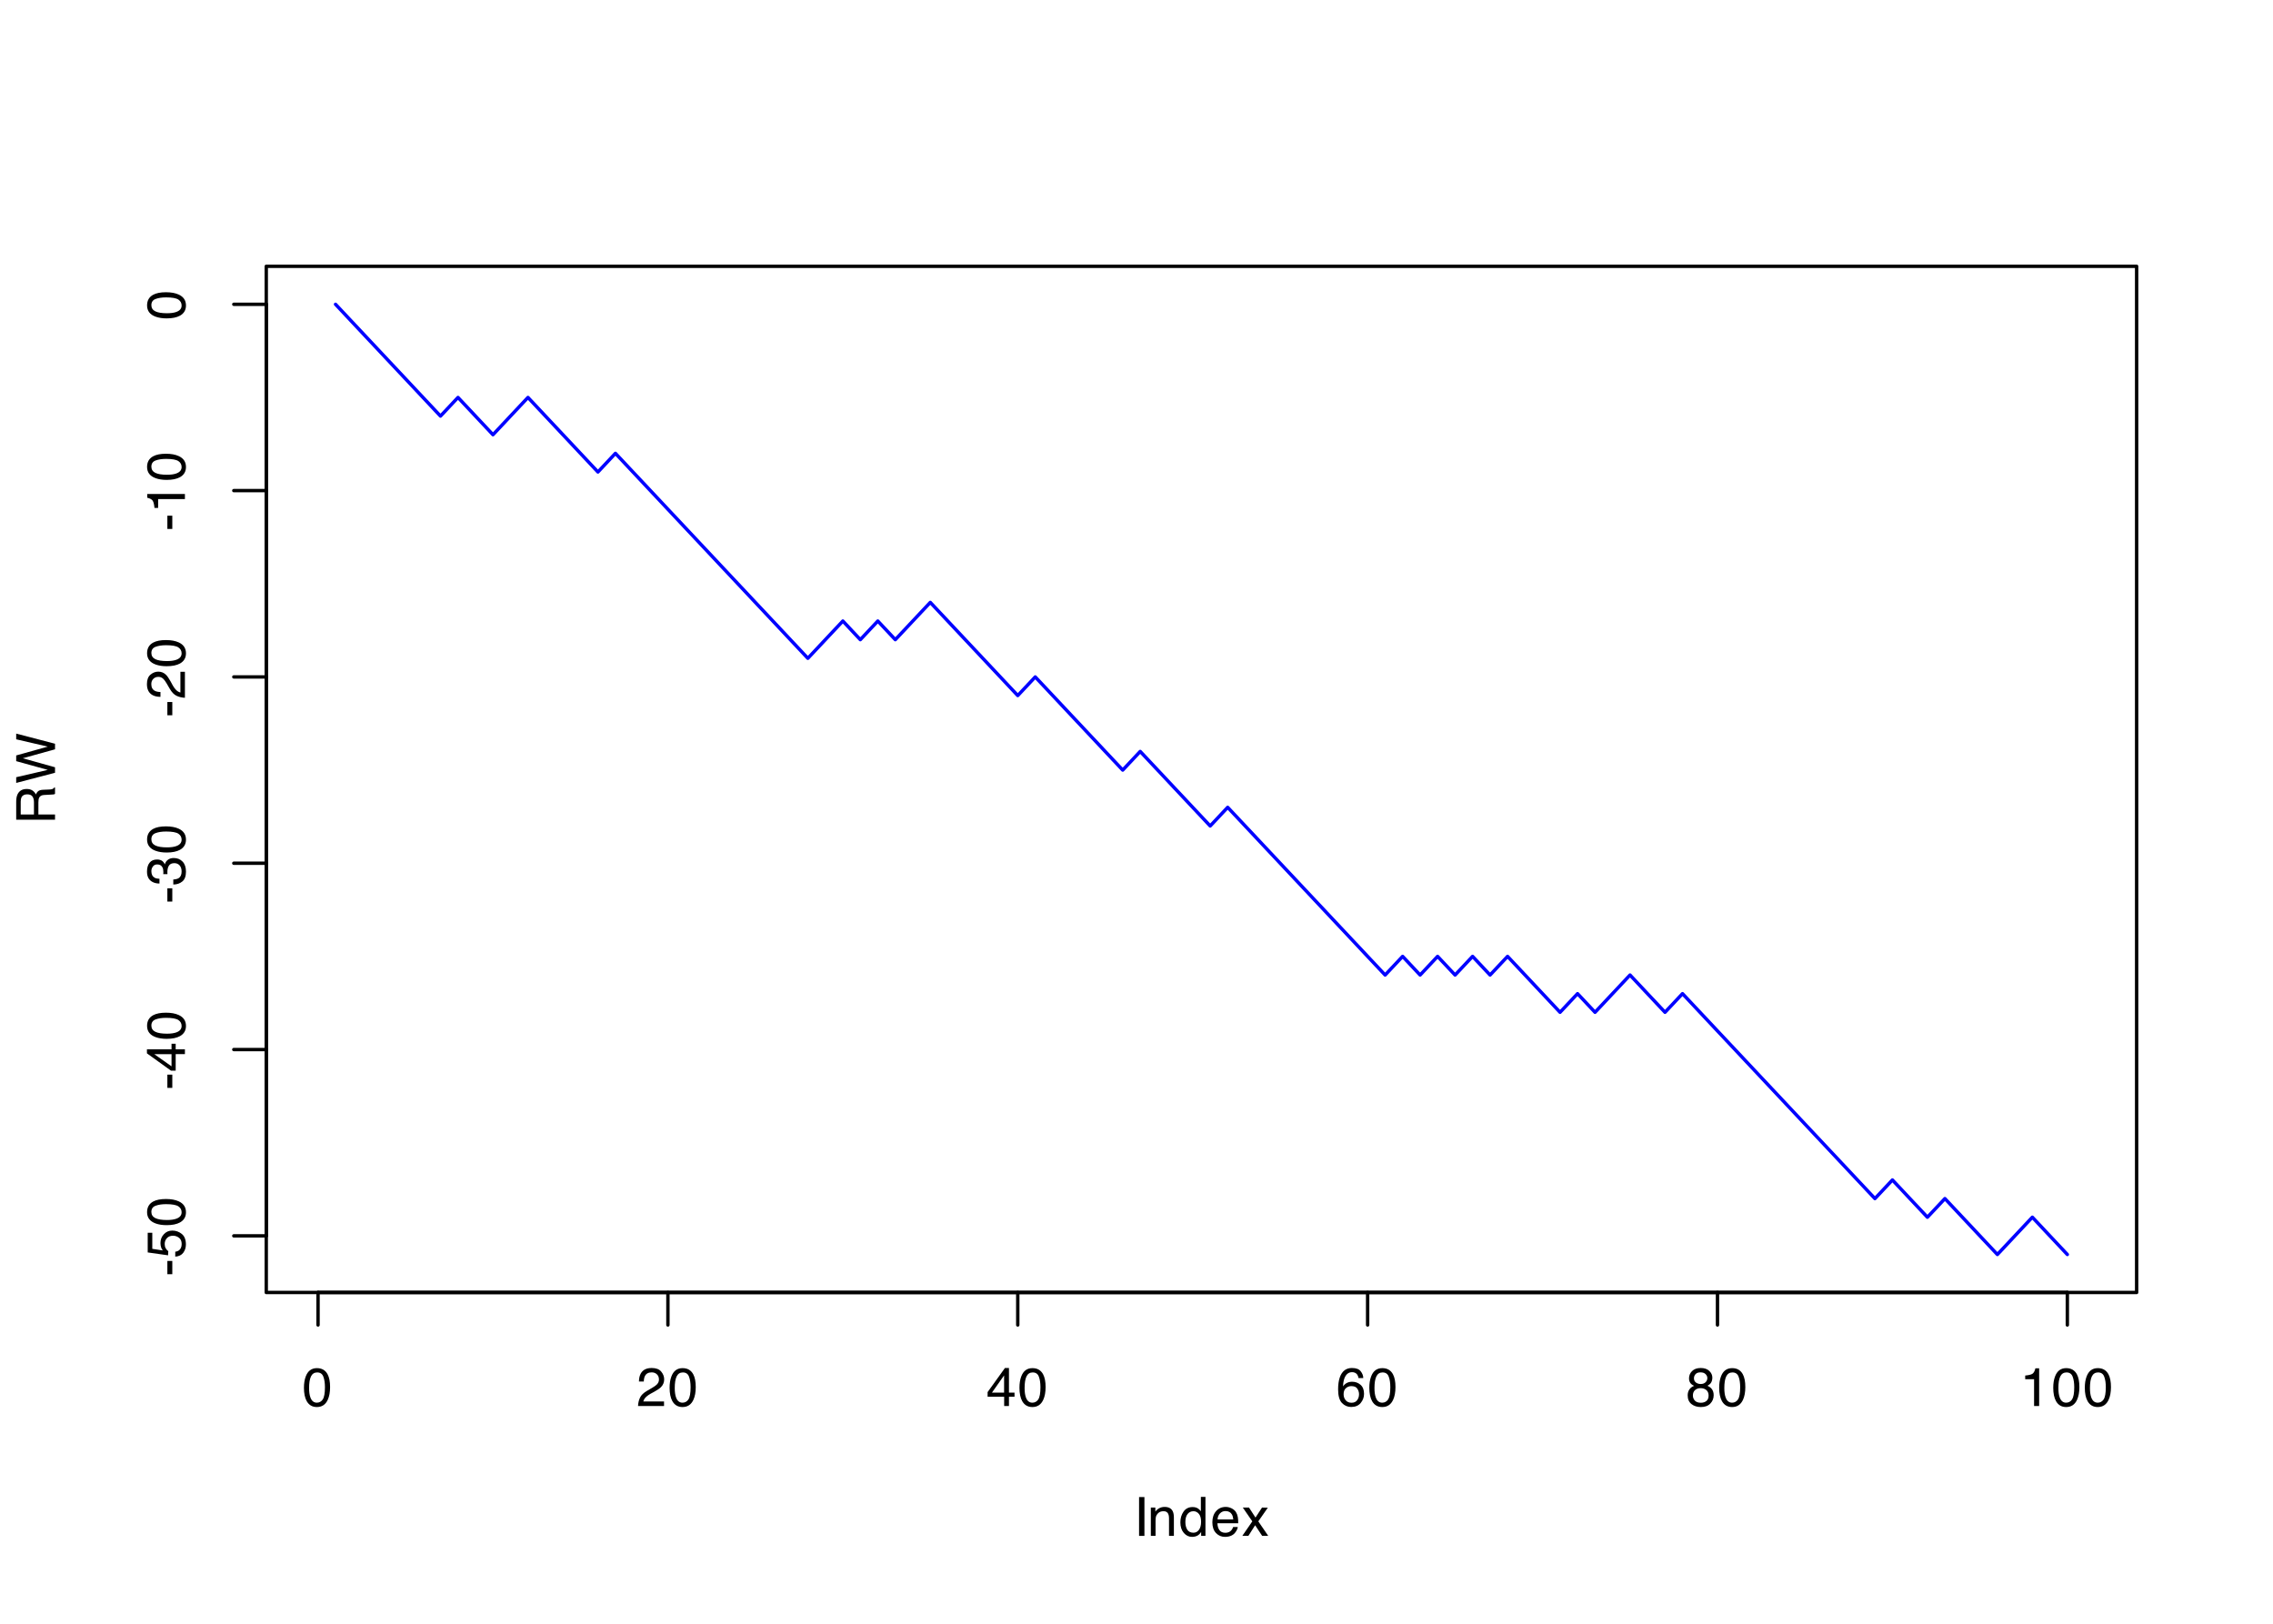
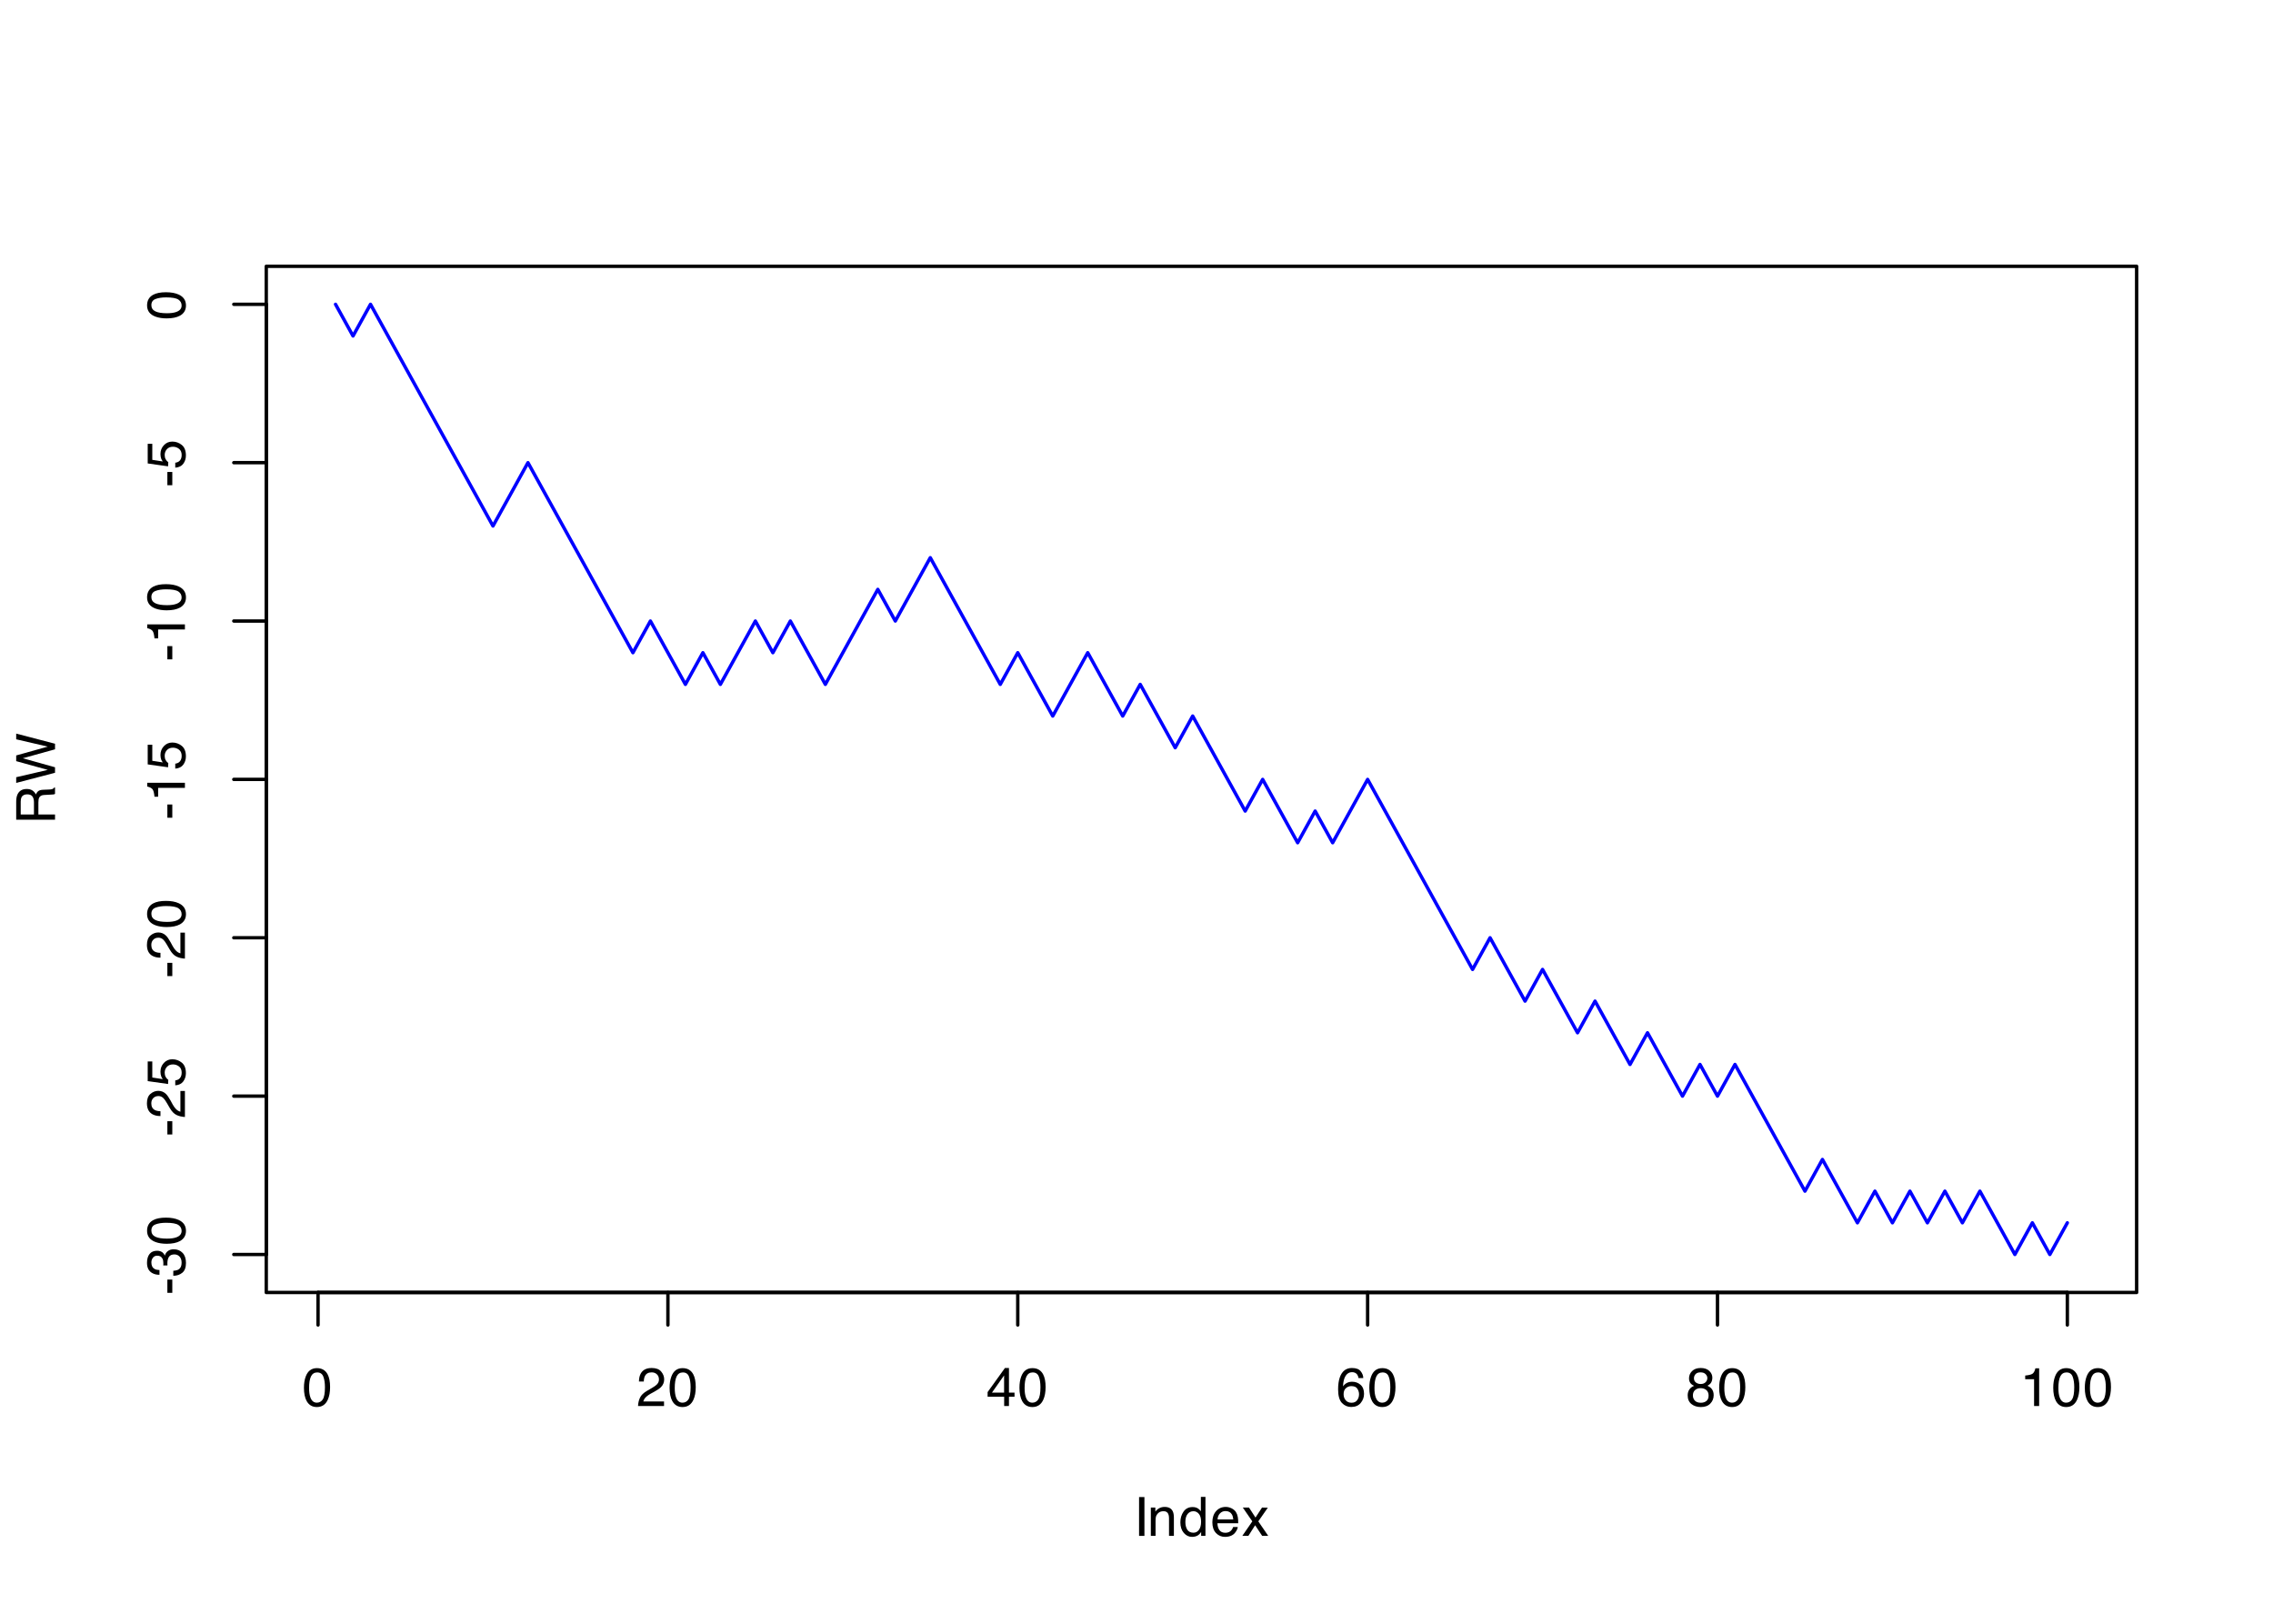
<svg xmlns="http://www.w3.org/2000/svg" xmlns:xlink="http://www.w3.org/1999/xlink" width="504" height="360" viewBox="0 0 504 360">
  <defs>
    <g>
      <g id="glyph-0-0">
        <path d="M 0.391 0 L 0.391 -8.609 L 7.219 -8.609 L 7.219 0 Z M 6.141 -1.078 L 6.141 -7.531 L 1.469 -7.531 L 1.469 -1.078 Z M 6.141 -1.078 " />
      </g>
      <g id="glyph-0-1">
        <path d="M 3.25 -8.391 C 4.332 -8.391 5.117 -7.941 5.609 -7.047 C 5.984 -6.359 6.172 -5.41 6.172 -4.203 C 6.172 -3.066 6 -2.125 5.656 -1.375 C 5.164 -0.301 4.359 0.234 3.234 0.234 C 2.234 0.234 1.484 -0.203 0.984 -1.078 C 0.578 -1.816 0.375 -2.801 0.375 -4.031 C 0.375 -4.977 0.5 -5.797 0.75 -6.484 C 1.207 -7.754 2.039 -8.391 3.25 -8.391 Z M 3.234 -0.734 C 3.785 -0.734 4.223 -0.973 4.547 -1.453 C 4.867 -1.941 5.031 -2.848 5.031 -4.172 C 5.031 -5.117 4.91 -5.898 4.672 -6.516 C 4.441 -7.129 3.988 -7.438 3.312 -7.438 C 2.688 -7.438 2.227 -7.145 1.938 -6.562 C 1.656 -5.977 1.516 -5.117 1.516 -3.984 C 1.516 -3.129 1.609 -2.441 1.797 -1.922 C 2.078 -1.129 2.555 -0.734 3.234 -0.734 Z M 3.234 -0.734 " />
      </g>
      <g id="glyph-0-2">
        <path d="M 0.375 0 C 0.414 -0.719 0.566 -1.344 0.828 -1.875 C 1.086 -2.414 1.594 -2.906 2.344 -3.344 L 3.469 -4 C 3.969 -4.289 4.32 -4.539 4.531 -4.75 C 4.852 -5.07 5.016 -5.441 5.016 -5.859 C 5.016 -6.348 4.863 -6.734 4.562 -7.016 C 4.27 -7.305 3.883 -7.453 3.406 -7.453 C 2.676 -7.453 2.176 -7.18 1.906 -6.641 C 1.75 -6.336 1.664 -5.93 1.656 -5.422 L 0.578 -5.422 C 0.586 -6.148 0.723 -6.742 0.984 -7.203 C 1.441 -8.016 2.25 -8.422 3.406 -8.422 C 4.363 -8.422 5.062 -8.16 5.5 -7.641 C 5.945 -7.117 6.172 -6.539 6.172 -5.906 C 6.172 -5.238 5.938 -4.664 5.469 -4.188 C 5.195 -3.906 4.707 -3.566 4 -3.172 L 3.188 -2.734 C 2.812 -2.523 2.516 -2.32 2.297 -2.125 C 1.898 -1.789 1.648 -1.414 1.547 -1 L 6.141 -1 L 6.141 0 Z M 0.375 0 " />
      </g>
      <g id="glyph-0-3">
        <path d="M 3.969 -2.969 L 3.969 -6.781 L 1.281 -2.969 Z M 3.984 0 L 3.984 -2.047 L 0.312 -2.047 L 0.312 -3.078 L 4.156 -8.422 L 5.047 -8.422 L 5.047 -2.969 L 6.281 -2.969 L 6.281 -2.047 L 5.047 -2.047 L 5.047 0 Z M 3.984 0 " />
      </g>
      <g id="glyph-0-4">
        <path d="M 3.516 -8.422 C 4.453 -8.422 5.102 -8.176 5.469 -7.688 C 5.844 -7.207 6.031 -6.707 6.031 -6.188 L 4.984 -6.188 C 4.922 -6.52 4.82 -6.781 4.688 -6.969 C 4.426 -7.32 4.039 -7.5 3.531 -7.5 C 2.938 -7.5 2.461 -7.223 2.109 -6.672 C 1.766 -6.129 1.578 -5.352 1.547 -4.344 C 1.785 -4.695 2.086 -4.961 2.453 -5.141 C 2.785 -5.297 3.16 -5.375 3.578 -5.375 C 4.285 -5.375 4.898 -5.148 5.422 -4.703 C 5.941 -4.254 6.203 -3.582 6.203 -2.688 C 6.203 -1.926 5.953 -1.25 5.453 -0.656 C 4.961 -0.07 4.258 0.219 3.344 0.219 C 2.551 0.219 1.867 -0.078 1.297 -0.672 C 0.734 -1.273 0.453 -2.281 0.453 -3.688 C 0.453 -4.727 0.578 -5.613 0.828 -6.344 C 1.316 -7.727 2.211 -8.422 3.516 -8.422 Z M 3.438 -0.719 C 3.988 -0.719 4.398 -0.906 4.672 -1.281 C 4.953 -1.656 5.094 -2.098 5.094 -2.609 C 5.094 -3.035 4.969 -3.441 4.719 -3.828 C 4.477 -4.211 4.031 -4.406 3.375 -4.406 C 2.926 -4.406 2.531 -4.254 2.188 -3.953 C 1.844 -3.66 1.672 -3.211 1.672 -2.609 C 1.672 -2.078 1.828 -1.629 2.141 -1.266 C 2.453 -0.898 2.883 -0.719 3.438 -0.719 Z M 3.438 -0.719 " />
      </g>
      <g id="glyph-0-5">
        <path d="M 3.266 -4.875 C 3.734 -4.875 4.098 -5.004 4.359 -5.266 C 4.617 -5.523 4.75 -5.832 4.75 -6.188 C 4.75 -6.5 4.625 -6.785 4.375 -7.047 C 4.125 -7.316 3.742 -7.453 3.234 -7.453 C 2.723 -7.453 2.352 -7.316 2.125 -7.047 C 1.895 -6.785 1.781 -6.484 1.781 -6.141 C 1.781 -5.742 1.926 -5.43 2.219 -5.203 C 2.52 -4.984 2.867 -4.875 3.266 -4.875 Z M 3.328 -0.719 C 3.816 -0.719 4.223 -0.848 4.547 -1.109 C 4.867 -1.379 5.031 -1.773 5.031 -2.297 C 5.031 -2.836 4.863 -3.25 4.531 -3.531 C 4.195 -3.812 3.77 -3.953 3.25 -3.953 C 2.75 -3.953 2.336 -3.805 2.016 -3.516 C 1.703 -3.234 1.547 -2.836 1.547 -2.328 C 1.547 -1.891 1.691 -1.508 1.984 -1.188 C 2.273 -0.875 2.723 -0.719 3.328 -0.719 Z M 1.828 -4.469 C 1.535 -4.594 1.305 -4.738 1.141 -4.906 C 0.836 -5.219 0.688 -5.625 0.688 -6.125 C 0.688 -6.75 0.91 -7.285 1.359 -7.734 C 1.816 -8.191 2.457 -8.422 3.281 -8.422 C 4.094 -8.422 4.723 -8.207 5.172 -7.781 C 5.629 -7.352 5.859 -6.859 5.859 -6.297 C 5.859 -5.773 5.727 -5.348 5.469 -5.016 C 5.32 -4.836 5.094 -4.66 4.781 -4.484 C 5.125 -4.328 5.395 -4.145 5.594 -3.938 C 5.969 -3.539 6.156 -3.031 6.156 -2.406 C 6.156 -1.664 5.906 -1.039 5.406 -0.531 C 4.914 -0.02 4.219 0.234 3.312 0.234 C 2.488 0.234 1.797 0.016 1.234 -0.422 C 0.672 -0.867 0.391 -1.516 0.391 -2.359 C 0.391 -2.848 0.508 -3.273 0.75 -3.641 C 0.988 -4.004 1.348 -4.281 1.828 -4.469 Z M 1.828 -4.469 " />
      </g>
      <g id="glyph-0-6">
        <path d="M 1.156 -5.938 L 1.156 -6.75 C 1.914 -6.82 2.441 -6.945 2.734 -7.125 C 3.035 -7.301 3.266 -7.711 3.422 -8.359 L 4.25 -8.359 L 4.25 0 L 3.125 0 L 3.125 -5.938 Z M 1.156 -5.938 " />
      </g>
      <g id="glyph-0-7">
        <path d="M 1.172 -8.609 L 2.359 -8.609 L 2.359 0 L 1.172 0 Z M 1.172 -8.609 " />
      </g>
      <g id="glyph-0-8">
        <path d="M 0.781 -6.281 L 1.781 -6.281 L 1.781 -5.391 C 2.07 -5.754 2.383 -6.016 2.719 -6.172 C 3.051 -6.336 3.422 -6.422 3.828 -6.422 C 4.711 -6.422 5.312 -6.109 5.625 -5.484 C 5.801 -5.141 5.891 -4.656 5.891 -4.031 L 5.891 0 L 4.812 0 L 4.812 -3.953 C 4.812 -4.336 4.754 -4.645 4.641 -4.875 C 4.453 -5.27 4.113 -5.469 3.625 -5.469 C 3.375 -5.469 3.172 -5.441 3.016 -5.391 C 2.723 -5.305 2.469 -5.133 2.25 -4.875 C 2.07 -4.664 1.957 -4.453 1.906 -4.234 C 1.852 -4.016 1.828 -3.695 1.828 -3.281 L 1.828 0 L 0.781 0 Z M 3.25 -6.422 Z M 3.25 -6.422 " />
      </g>
      <g id="glyph-0-9">
        <path d="M 1.438 -3.062 C 1.438 -2.395 1.578 -1.832 1.859 -1.375 C 2.148 -0.926 2.609 -0.703 3.234 -0.703 C 3.723 -0.703 4.125 -0.91 4.438 -1.328 C 4.758 -1.742 4.922 -2.348 4.922 -3.141 C 4.922 -3.93 4.754 -4.516 4.422 -4.891 C 4.098 -5.273 3.703 -5.469 3.234 -5.469 C 2.703 -5.469 2.27 -5.266 1.938 -4.859 C 1.602 -4.453 1.438 -3.852 1.438 -3.062 Z M 3.031 -6.391 C 3.508 -6.391 3.91 -6.285 4.234 -6.078 C 4.422 -5.961 4.633 -5.758 4.875 -5.469 L 4.875 -8.641 L 5.891 -8.641 L 5.891 0 L 4.938 0 L 4.938 -0.875 C 4.695 -0.488 4.406 -0.207 4.062 -0.031 C 3.727 0.133 3.344 0.219 2.906 0.219 C 2.207 0.219 1.602 -0.07 1.094 -0.656 C 0.582 -1.25 0.328 -2.031 0.328 -3 C 0.328 -3.914 0.562 -4.707 1.031 -5.375 C 1.5 -6.051 2.164 -6.391 3.031 -6.391 Z M 3.031 -6.391 " />
      </g>
      <g id="glyph-0-10">
        <path d="M 3.391 -6.422 C 3.836 -6.422 4.27 -6.316 4.688 -6.109 C 5.102 -5.898 5.422 -5.629 5.641 -5.297 C 5.848 -4.973 5.988 -4.602 6.062 -4.188 C 6.125 -3.895 6.156 -3.43 6.156 -2.797 L 1.547 -2.797 C 1.566 -2.16 1.719 -1.648 2 -1.266 C 2.281 -0.879 2.719 -0.688 3.312 -0.688 C 3.863 -0.688 4.301 -0.867 4.625 -1.234 C 4.812 -1.441 4.945 -1.688 5.031 -1.969 L 6.062 -1.969 C 6.039 -1.738 5.953 -1.484 5.797 -1.203 C 5.641 -0.922 5.469 -0.688 5.281 -0.5 C 4.957 -0.188 4.555 0.02 4.078 0.125 C 3.828 0.188 3.539 0.219 3.219 0.219 C 2.438 0.219 1.773 -0.062 1.234 -0.625 C 0.691 -1.195 0.422 -1.992 0.422 -3.016 C 0.422 -4.023 0.691 -4.844 1.234 -5.469 C 1.785 -6.102 2.504 -6.422 3.391 -6.422 Z M 5.062 -3.641 C 5.02 -4.098 4.922 -4.461 4.766 -4.734 C 4.484 -5.242 4.004 -5.5 3.328 -5.5 C 2.836 -5.5 2.426 -5.32 2.094 -4.969 C 1.77 -4.625 1.598 -4.18 1.578 -3.641 Z M 3.281 -6.422 Z M 3.281 -6.422 " />
      </g>
      <g id="glyph-0-11">
        <path d="M 0.172 -6.281 L 1.547 -6.281 L 2.984 -4.062 L 4.438 -6.281 L 5.719 -6.25 L 3.609 -3.219 L 5.812 0 L 4.469 0 L 2.906 -2.359 L 1.406 0 L 0.062 0 L 2.281 -3.219 Z M 0.172 -6.281 " />
      </g>
      <g id="glyph-1-0">
        <path d="M 0 -0.391 L -8.609 -0.391 L -8.609 -7.219 L 0 -7.219 Z M -1.078 -6.141 L -7.531 -6.141 L -7.531 -1.469 L -1.078 -1.469 Z M -1.078 -6.141 " />
      </g>
      <g id="glyph-1-1">
        <path d="M -3.891 -0.5 L -3.891 -3.438 L -2.797 -3.438 L -2.797 -0.5 Z M -3.891 -0.5 " />
      </g>
      <g id="glyph-1-2">
-         <path d="M -2.141 -1.484 C -1.535 -1.555 -1.117 -1.836 -0.891 -2.328 C -0.773 -2.578 -0.719 -2.863 -0.719 -3.188 C -0.719 -3.812 -0.914 -4.273 -1.312 -4.578 C -1.707 -4.879 -2.148 -5.031 -2.641 -5.031 C -3.223 -5.031 -3.676 -4.848 -4 -4.484 C -4.32 -4.129 -4.484 -3.703 -4.484 -3.203 C -4.484 -2.836 -4.41 -2.523 -4.266 -2.266 C -4.129 -2.004 -3.938 -1.785 -3.688 -1.609 L -3.734 -0.688 L -8.25 -1.328 L -8.25 -5.688 L -7.234 -5.688 L -7.234 -2.125 L -4.906 -1.766 C -5.051 -1.961 -5.16 -2.148 -5.234 -2.328 C -5.359 -2.641 -5.422 -3 -5.422 -3.406 C -5.422 -4.176 -5.172 -4.828 -4.672 -5.359 C -4.18 -5.898 -3.555 -6.172 -2.797 -6.172 C -2.004 -6.172 -1.301 -5.922 -0.688 -5.422 C -0.082 -4.93 0.219 -4.148 0.219 -3.078 C 0.219 -2.398 0.023 -1.797 -0.359 -1.266 C -0.742 -0.742 -1.336 -0.453 -2.141 -0.391 Z M -2.141 -1.484 " />
+         <path d="M 0.234 -3.125 C 0.234 -2.125 -0.035 -1.398 -0.578 -0.953 C -1.129 -0.504 -1.797 -0.281 -2.578 -0.281 L -2.578 -1.391 C -2.035 -1.43 -1.641 -1.531 -1.391 -1.688 C -0.953 -1.969 -0.734 -2.461 -0.734 -3.172 C -0.734 -3.734 -0.879 -4.18 -1.172 -4.516 C -1.473 -4.848 -1.859 -5.016 -2.328 -5.016 C -2.898 -5.016 -3.301 -4.836 -3.531 -4.484 C -3.77 -4.129 -3.891 -3.641 -3.891 -3.016 C -3.891 -2.941 -3.883 -2.867 -3.875 -2.797 C -3.875 -2.723 -3.875 -2.648 -3.875 -2.578 L -4.812 -2.578 C -4.789 -2.691 -4.781 -2.785 -4.781 -2.859 C -4.781 -2.93 -4.781 -3.008 -4.781 -3.094 C -4.781 -3.488 -4.844 -3.812 -4.969 -4.062 C -5.188 -4.508 -5.578 -4.734 -6.141 -4.734 C -6.555 -4.734 -6.875 -4.582 -7.094 -4.281 C -7.32 -3.988 -7.438 -3.645 -7.438 -3.25 C -7.438 -2.551 -7.203 -2.066 -6.734 -1.797 C -6.484 -1.648 -6.117 -1.566 -5.641 -1.547 L -5.641 -0.5 C -6.266 -0.5 -6.797 -0.625 -7.234 -0.875 C -8.016 -1.301 -8.406 -2.055 -8.406 -3.141 C -8.406 -3.992 -8.211 -4.656 -7.828 -5.125 C -7.453 -5.594 -6.898 -5.828 -6.172 -5.828 C -5.66 -5.828 -5.242 -5.691 -4.922 -5.422 C -4.723 -5.242 -4.566 -5.02 -4.453 -4.75 C -4.328 -5.188 -4.094 -5.531 -3.75 -5.781 C -3.406 -6.031 -2.984 -6.156 -2.484 -6.156 C -1.68 -6.156 -1.023 -5.891 -0.516 -5.359 C -0.016 -4.836 0.234 -4.094 0.234 -3.125 Z M 0.234 -3.125 " />
      </g>
      <g id="glyph-1-3">
        <path d="M -8.391 -3.25 C -8.391 -4.332 -7.941 -5.117 -7.047 -5.609 C -6.359 -5.984 -5.41 -6.172 -4.203 -6.172 C -3.066 -6.172 -2.125 -6 -1.375 -5.656 C -0.301 -5.164 0.234 -4.359 0.234 -3.234 C 0.234 -2.234 -0.203 -1.484 -1.078 -0.984 C -1.816 -0.578 -2.801 -0.375 -4.031 -0.375 C -4.977 -0.375 -5.797 -0.5 -6.484 -0.75 C -7.754 -1.207 -8.391 -2.039 -8.391 -3.25 Z M -0.734 -3.234 C -0.734 -3.785 -0.973 -4.223 -1.453 -4.547 C -1.941 -4.867 -2.848 -5.031 -4.172 -5.031 C -5.117 -5.031 -5.898 -4.91 -6.516 -4.672 C -7.129 -4.441 -7.438 -3.988 -7.438 -3.312 C -7.438 -2.688 -7.145 -2.227 -6.562 -1.938 C -5.977 -1.656 -5.117 -1.516 -3.984 -1.516 C -3.129 -1.516 -2.441 -1.609 -1.922 -1.797 C -1.129 -2.078 -0.734 -2.555 -0.734 -3.234 Z M -0.734 -3.234 " />
      </g>
      <g id="glyph-1-4">
-         <path d="M -2.969 -3.969 L -6.781 -3.969 L -2.969 -1.281 Z M 0 -3.984 L -2.047 -3.984 L -2.047 -0.312 L -3.078 -0.312 L -8.422 -4.156 L -8.422 -5.047 L -2.969 -5.047 L -2.969 -6.281 L -2.047 -6.281 L -2.047 -5.047 L 0 -5.047 Z M 0 -3.984 " />
+         <path d="M 0 -0.375 C -0.719 -0.414 -1.344 -0.566 -1.875 -0.828 C -2.414 -1.086 -2.906 -1.594 -3.344 -2.344 L -4 -3.469 C -4.289 -3.969 -4.539 -4.32 -4.75 -4.531 C -5.07 -4.852 -5.441 -5.016 -5.859 -5.016 C -6.348 -5.016 -6.734 -4.863 -7.016 -4.562 C -7.305 -4.27 -7.453 -3.883 -7.453 -3.406 C -7.453 -2.676 -7.18 -2.176 -6.641 -1.906 C -6.336 -1.75 -5.93 -1.664 -5.422 -1.656 L -5.422 -0.578 C -6.148 -0.586 -6.742 -0.723 -7.203 -0.984 C -8.016 -1.441 -8.422 -2.25 -8.422 -3.406 C -8.422 -4.363 -8.16 -5.062 -7.641 -5.5 C -7.117 -5.945 -6.539 -6.172 -5.906 -6.172 C -5.238 -6.172 -4.664 -5.938 -4.188 -5.469 C -3.906 -5.195 -3.566 -4.707 -3.172 -4 L -2.734 -3.188 C -2.523 -2.812 -2.32 -2.516 -2.125 -2.297 C -1.789 -1.898 -1.414 -1.648 -1 -1.547 L -1 -6.141 L 0 -6.141 Z M 0 -0.375 " />
      </g>
      <g id="glyph-1-5">
-         <path d="M 0.234 -3.125 C 0.234 -2.125 -0.035 -1.398 -0.578 -0.953 C -1.129 -0.504 -1.797 -0.281 -2.578 -0.281 L -2.578 -1.391 C -2.035 -1.43 -1.641 -1.531 -1.391 -1.688 C -0.953 -1.969 -0.734 -2.461 -0.734 -3.172 C -0.734 -3.734 -0.879 -4.18 -1.172 -4.516 C -1.473 -4.848 -1.859 -5.016 -2.328 -5.016 C -2.898 -5.016 -3.301 -4.836 -3.531 -4.484 C -3.77 -4.129 -3.891 -3.641 -3.891 -3.016 C -3.891 -2.941 -3.883 -2.867 -3.875 -2.797 C -3.875 -2.723 -3.875 -2.648 -3.875 -2.578 L -4.812 -2.578 C -4.789 -2.691 -4.781 -2.785 -4.781 -2.859 C -4.781 -2.93 -4.781 -3.008 -4.781 -3.094 C -4.781 -3.488 -4.844 -3.812 -4.969 -4.062 C -5.188 -4.508 -5.578 -4.734 -6.141 -4.734 C -6.555 -4.734 -6.875 -4.582 -7.094 -4.281 C -7.32 -3.988 -7.438 -3.645 -7.438 -3.25 C -7.438 -2.551 -7.203 -2.066 -6.734 -1.797 C -6.484 -1.648 -6.117 -1.566 -5.641 -1.547 L -5.641 -0.5 C -6.266 -0.5 -6.797 -0.625 -7.234 -0.875 C -8.016 -1.301 -8.406 -2.055 -8.406 -3.141 C -8.406 -3.992 -8.211 -4.656 -7.828 -5.125 C -7.453 -5.594 -6.898 -5.828 -6.172 -5.828 C -5.66 -5.828 -5.242 -5.691 -4.922 -5.422 C -4.723 -5.242 -4.566 -5.02 -4.453 -4.75 C -4.328 -5.188 -4.094 -5.531 -3.75 -5.781 C -3.406 -6.031 -2.984 -6.156 -2.484 -6.156 C -1.68 -6.156 -1.023 -5.891 -0.516 -5.359 C -0.016 -4.836 0.234 -4.094 0.234 -3.125 Z M 0.234 -3.125 " />
+         <path d="M -2.141 -1.484 C -1.535 -1.555 -1.117 -1.836 -0.891 -2.328 C -0.773 -2.578 -0.719 -2.863 -0.719 -3.188 C -0.719 -3.812 -0.914 -4.273 -1.312 -4.578 C -1.707 -4.879 -2.148 -5.031 -2.641 -5.031 C -3.223 -5.031 -3.676 -4.848 -4 -4.484 C -4.32 -4.129 -4.484 -3.703 -4.484 -3.203 C -4.484 -2.836 -4.41 -2.523 -4.266 -2.266 C -4.129 -2.004 -3.938 -1.785 -3.688 -1.609 L -3.734 -0.688 L -8.25 -1.328 L -8.25 -5.688 L -7.234 -5.688 L -7.234 -2.125 L -4.906 -1.766 C -5.051 -1.961 -5.16 -2.148 -5.234 -2.328 C -5.359 -2.641 -5.422 -3 -5.422 -3.406 C -5.422 -4.176 -5.172 -4.828 -4.672 -5.359 C -4.18 -5.898 -3.555 -6.172 -2.797 -6.172 C -2.004 -6.172 -1.301 -5.922 -0.688 -5.422 C -0.082 -4.93 0.219 -4.148 0.219 -3.078 C 0.219 -2.398 0.023 -1.797 -0.359 -1.266 C -0.742 -0.742 -1.336 -0.453 -2.141 -0.391 Z M -2.141 -1.484 " />
      </g>
      <g id="glyph-1-6">
-         <path d="M 0 -0.375 C -0.719 -0.414 -1.344 -0.566 -1.875 -0.828 C -2.414 -1.086 -2.906 -1.594 -3.344 -2.344 L -4 -3.469 C -4.289 -3.969 -4.539 -4.32 -4.75 -4.531 C -5.07 -4.852 -5.441 -5.016 -5.859 -5.016 C -6.348 -5.016 -6.734 -4.863 -7.016 -4.562 C -7.305 -4.27 -7.453 -3.883 -7.453 -3.406 C -7.453 -2.676 -7.18 -2.176 -6.641 -1.906 C -6.336 -1.75 -5.93 -1.664 -5.422 -1.656 L -5.422 -0.578 C -6.148 -0.586 -6.742 -0.723 -7.203 -0.984 C -8.016 -1.441 -8.422 -2.25 -8.422 -3.406 C -8.422 -4.363 -8.16 -5.062 -7.641 -5.5 C -7.117 -5.945 -6.539 -6.172 -5.906 -6.172 C -5.238 -6.172 -4.664 -5.938 -4.188 -5.469 C -3.906 -5.195 -3.566 -4.707 -3.172 -4 L -2.734 -3.188 C -2.523 -2.812 -2.32 -2.516 -2.125 -2.297 C -1.789 -1.898 -1.414 -1.648 -1 -1.547 L -1 -6.141 L 0 -6.141 Z M 0 -0.375 " />
+         <path d="M -5.938 -1.156 L -6.75 -1.156 C -6.82 -1.914 -6.945 -2.441 -7.125 -2.734 C -7.301 -3.035 -7.711 -3.266 -8.359 -3.422 L -8.359 -4.25 L 0 -4.25 L 0 -3.125 L -5.938 -3.125 Z M -5.938 -1.156 " />
      </g>
      <g id="glyph-1-7">
-         <path d="M -5.938 -1.156 L -6.75 -1.156 C -6.82 -1.914 -6.945 -2.441 -7.125 -2.734 C -7.301 -3.035 -7.711 -3.266 -8.359 -3.422 L -8.359 -4.25 L 0 -4.25 L 0 -3.125 L -5.938 -3.125 Z M -5.938 -1.156 " />
+         <path d="M -4.672 -4.922 C -4.672 -5.461 -4.781 -5.891 -5 -6.203 C -5.219 -6.523 -5.609 -6.688 -6.172 -6.688 C -6.785 -6.688 -7.207 -6.469 -7.438 -6.031 C -7.551 -5.789 -7.609 -5.469 -7.609 -5.062 L -7.609 -2.219 L -4.672 -2.219 Z M -8.609 -1.062 L -8.609 -5.047 C -8.609 -5.703 -8.516 -6.238 -8.328 -6.656 C -7.953 -7.469 -7.27 -7.875 -6.281 -7.875 C -5.77 -7.875 -5.348 -7.766 -5.016 -7.547 C -4.691 -7.336 -4.43 -7.039 -4.234 -6.656 C -4.098 -7 -3.914 -7.254 -3.688 -7.422 C -3.469 -7.586 -3.109 -7.68 -2.609 -7.703 L -1.453 -7.75 C -1.129 -7.758 -0.883 -7.785 -0.719 -7.828 C -0.445 -7.898 -0.27 -8.023 -0.188 -8.203 L 0 -8.203 L 0 -6.781 C -0.07 -6.738 -0.164 -6.703 -0.281 -6.672 C -0.406 -6.648 -0.633 -6.633 -0.969 -6.625 L -2.406 -6.547 C -2.969 -6.523 -3.344 -6.316 -3.531 -5.922 C -3.633 -5.703 -3.688 -5.352 -3.688 -4.875 L -3.688 -2.219 L 0 -2.219 L 0 -1.062 Z M -8.609 -1.062 " />
      </g>
      <g id="glyph-1-8">
-         <path d="M -4.672 -4.922 C -4.672 -5.461 -4.781 -5.891 -5 -6.203 C -5.219 -6.523 -5.609 -6.688 -6.172 -6.688 C -6.785 -6.688 -7.207 -6.469 -7.438 -6.031 C -7.551 -5.789 -7.609 -5.469 -7.609 -5.062 L -7.609 -2.219 L -4.672 -2.219 Z M -8.609 -1.062 L -8.609 -5.047 C -8.609 -5.703 -8.516 -6.238 -8.328 -6.656 C -7.953 -7.469 -7.27 -7.875 -6.281 -7.875 C -5.77 -7.875 -5.348 -7.766 -5.016 -7.547 C -4.691 -7.336 -4.43 -7.039 -4.234 -6.656 C -4.098 -7 -3.914 -7.254 -3.688 -7.422 C -3.469 -7.586 -3.109 -7.68 -2.609 -7.703 L -1.453 -7.75 C -1.129 -7.758 -0.883 -7.785 -0.719 -7.828 C -0.445 -7.898 -0.27 -8.023 -0.188 -8.203 L 0 -8.203 L 0 -6.781 C -0.07 -6.738 -0.164 -6.703 -0.281 -6.672 C -0.406 -6.648 -0.633 -6.633 -0.969 -6.625 L -2.406 -6.547 C -2.969 -6.523 -3.344 -6.316 -3.531 -5.922 C -3.633 -5.703 -3.688 -5.352 -3.688 -4.875 L -3.688 -2.219 L 0 -2.219 L 0 -1.062 Z M -8.609 -1.062 " />
-       </g>
-       <g id="glyph-1-9">
        <path d="M -8.609 -1.484 L -1.609 -3.109 L -8.609 -5.047 L -8.609 -6.312 L -1.609 -8.266 L -8.609 -9.891 L -8.609 -11.156 L 0 -8.906 L 0 -7.672 L -7.141 -5.688 L 0 -3.688 L 0 -2.469 L -8.609 -0.219 Z M -8.609 -1.484 " />
      </g>
    </g>
  </defs>
  <rect x="-50.4" y="-36" width="604.8" height="432" fill="rgb(100%, 100%, 100%)" fill-opacity="1" />
-   <path fill="none" stroke-width="0.75" stroke-linecap="round" stroke-linejoin="round" stroke="rgb(0%, 0%, 100%)" stroke-opacity="1" stroke-miterlimit="10" d="M 74.398 67.465 L 78.277 71.598 L 82.156 75.727 L 86.035 79.859 L 89.914 83.988 L 93.793 88.121 L 97.672 92.25 L 101.551 88.121 L 105.43 92.25 L 109.309 96.383 L 113.188 92.25 L 117.066 88.121 L 120.945 92.25 L 124.824 96.383 L 128.703 100.512 L 132.582 104.645 L 136.461 100.512 L 140.34 104.645 L 144.219 108.773 L 148.098 112.906 L 155.855 121.164 L 159.734 125.297 L 163.613 129.426 L 167.492 133.559 L 171.371 137.688 L 175.25 141.82 L 179.129 145.949 L 183.008 141.82 L 186.887 137.688 L 190.762 141.82 L 194.641 137.688 L 198.52 141.82 L 202.398 137.688 L 206.277 133.559 L 210.156 137.688 L 214.035 141.82 L 217.914 145.949 L 221.793 150.082 L 225.672 154.211 L 229.551 150.082 L 233.43 154.211 L 237.309 158.344 L 241.188 162.473 L 245.066 166.605 L 248.945 170.734 L 252.824 166.605 L 256.703 170.734 L 260.582 174.867 L 268.34 183.125 L 272.219 178.996 L 276.098 183.125 L 279.977 187.258 L 283.855 191.387 L 287.734 195.52 L 291.613 199.648 L 295.492 203.781 L 299.371 207.91 L 303.25 212.043 L 307.129 216.172 L 311.008 212.043 L 314.887 216.172 L 318.762 212.043 L 322.641 216.172 L 326.52 212.043 L 330.398 216.172 L 334.277 212.043 L 338.156 216.172 L 342.035 220.305 L 345.914 224.434 L 349.793 220.305 L 353.672 224.434 L 357.551 220.305 L 361.43 216.172 L 365.309 220.305 L 369.188 224.434 L 373.066 220.305 L 376.945 224.434 L 380.824 228.566 L 388.582 236.824 L 392.461 240.957 L 396.34 245.086 L 400.219 249.219 L 404.098 253.348 L 407.977 257.48 L 411.855 261.609 L 415.734 265.742 L 419.613 261.609 L 423.492 265.742 L 427.371 269.871 L 431.25 265.742 L 435.129 269.871 L 439.008 274.004 L 442.887 278.133 L 446.762 274.004 L 450.641 269.871 L 454.52 274.004 L 458.398 278.133 " />
+   <path fill="none" stroke-width="0.75" stroke-linecap="round" stroke-linejoin="round" stroke="rgb(0%, 0%, 100%)" stroke-opacity="1" stroke-miterlimit="10" d="M 74.398 67.465 L 78.277 74.488 L 82.156 67.465 L 93.793 88.535 L 97.672 95.555 L 105.43 109.602 L 109.309 116.621 L 113.188 109.602 L 117.066 102.578 L 120.945 109.602 L 124.824 116.621 L 132.582 130.668 L 136.461 137.688 L 140.34 144.711 L 144.219 137.688 L 151.977 151.734 L 155.855 144.711 L 159.734 151.734 L 167.492 137.688 L 171.371 144.711 L 175.25 137.688 L 183.008 151.734 L 186.887 144.711 L 190.762 137.688 L 194.641 130.668 L 198.52 137.688 L 202.398 130.668 L 206.277 123.645 L 210.156 130.668 L 214.035 137.688 L 221.793 151.734 L 225.672 144.711 L 229.551 151.734 L 233.43 158.754 L 237.309 151.734 L 241.188 144.711 L 245.066 151.734 L 248.945 158.754 L 252.824 151.734 L 256.703 158.754 L 260.582 165.777 L 264.461 158.754 L 272.219 172.801 L 276.098 179.82 L 279.977 172.801 L 283.855 179.82 L 287.734 186.844 L 291.613 179.82 L 295.492 186.844 L 299.371 179.82 L 303.25 172.801 L 307.129 179.82 L 314.887 193.867 L 318.762 200.891 L 322.641 207.91 L 326.52 214.934 L 330.398 207.91 L 338.156 221.957 L 342.035 214.934 L 345.914 221.957 L 349.793 228.977 L 353.672 221.957 L 357.551 228.977 L 361.43 236 L 365.309 228.977 L 373.066 243.023 L 376.945 236 L 380.824 243.023 L 384.703 236 L 388.582 243.023 L 392.461 250.043 L 400.219 264.09 L 404.098 257.066 L 407.977 264.09 L 411.855 271.109 L 415.734 264.09 L 419.613 271.109 L 423.492 264.09 L 427.371 271.109 L 431.25 264.09 L 435.129 271.109 L 439.008 264.09 L 442.887 271.109 L 446.762 278.133 L 450.641 271.109 L 454.52 278.133 L 458.398 271.109 " />
  <path fill="none" stroke-width="0.75" stroke-linecap="round" stroke-linejoin="round" stroke="rgb(0%, 0%, 0%)" stroke-opacity="1" stroke-miterlimit="10" d="M 70.52 286.559 L 458.398 286.559 " />
  <path fill="none" stroke-width="0.75" stroke-linecap="round" stroke-linejoin="round" stroke="rgb(0%, 0%, 0%)" stroke-opacity="1" stroke-miterlimit="10" d="M 70.52 286.559 L 70.52 293.762 " />
  <path fill="none" stroke-width="0.75" stroke-linecap="round" stroke-linejoin="round" stroke="rgb(0%, 0%, 0%)" stroke-opacity="1" stroke-miterlimit="10" d="M 148.098 286.559 L 148.098 293.762 " />
  <path fill="none" stroke-width="0.75" stroke-linecap="round" stroke-linejoin="round" stroke="rgb(0%, 0%, 0%)" stroke-opacity="1" stroke-miterlimit="10" d="M 225.672 286.559 L 225.672 293.762 " />
  <path fill="none" stroke-width="0.75" stroke-linecap="round" stroke-linejoin="round" stroke="rgb(0%, 0%, 0%)" stroke-opacity="1" stroke-miterlimit="10" d="M 303.25 286.559 L 303.25 293.762 " />
  <path fill="none" stroke-width="0.75" stroke-linecap="round" stroke-linejoin="round" stroke="rgb(0%, 0%, 0%)" stroke-opacity="1" stroke-miterlimit="10" d="M 380.824 286.559 L 380.824 293.762 " />
  <path fill="none" stroke-width="0.75" stroke-linecap="round" stroke-linejoin="round" stroke="rgb(0%, 0%, 0%)" stroke-opacity="1" stroke-miterlimit="10" d="M 458.398 286.559 L 458.398 293.762 " />
  <g fill="rgb(0%, 0%, 0%)" fill-opacity="1">
    <use xlink:href="#glyph-0-1" x="67.02" y="311.721" />
  </g>
  <g fill="rgb(0%, 0%, 0%)" fill-opacity="1">
    <use xlink:href="#glyph-0-2" x="141.098" y="311.721" />
    <use xlink:href="#glyph-0-1" x="148.098" y="311.721" />
  </g>
  <g fill="rgb(0%, 0%, 0%)" fill-opacity="1">
    <use xlink:href="#glyph-0-3" x="218.672" y="311.721" />
    <use xlink:href="#glyph-0-1" x="225.672" y="311.721" />
  </g>
  <g fill="rgb(0%, 0%, 0%)" fill-opacity="1">
    <use xlink:href="#glyph-0-4" x="296.25" y="311.721" />
    <use xlink:href="#glyph-0-1" x="303.25" y="311.721" />
  </g>
  <g fill="rgb(0%, 0%, 0%)" fill-opacity="1">
    <use xlink:href="#glyph-0-5" x="373.824" y="311.721" />
    <use xlink:href="#glyph-0-1" x="380.824" y="311.721" />
  </g>
  <g fill="rgb(0%, 0%, 0%)" fill-opacity="1">
    <use xlink:href="#glyph-0-6" x="447.898" y="311.721" />
    <use xlink:href="#glyph-0-1" x="454.898" y="311.721" />
    <use xlink:href="#glyph-0-1" x="461.898" y="311.721" />
  </g>
-   <path fill="none" stroke-width="0.75" stroke-linecap="round" stroke-linejoin="round" stroke="rgb(0%, 0%, 0%)" stroke-opacity="1" stroke-miterlimit="10" d="M 59.039 274.004 L 59.039 67.465 " />
-   <path fill="none" stroke-width="0.75" stroke-linecap="round" stroke-linejoin="round" stroke="rgb(0%, 0%, 0%)" stroke-opacity="1" stroke-miterlimit="10" d="M 59.039 274.004 L 51.84 274.004 " />
-   <path fill="none" stroke-width="0.75" stroke-linecap="round" stroke-linejoin="round" stroke="rgb(0%, 0%, 0%)" stroke-opacity="1" stroke-miterlimit="10" d="M 59.039 232.695 L 51.84 232.695 " />
-   <path fill="none" stroke-width="0.75" stroke-linecap="round" stroke-linejoin="round" stroke="rgb(0%, 0%, 0%)" stroke-opacity="1" stroke-miterlimit="10" d="M 59.039 191.387 L 51.84 191.387 " />
-   <path fill="none" stroke-width="0.75" stroke-linecap="round" stroke-linejoin="round" stroke="rgb(0%, 0%, 0%)" stroke-opacity="1" stroke-miterlimit="10" d="M 59.039 150.082 L 51.84 150.082 " />
-   <path fill="none" stroke-width="0.75" stroke-linecap="round" stroke-linejoin="round" stroke="rgb(0%, 0%, 0%)" stroke-opacity="1" stroke-miterlimit="10" d="M 59.039 108.773 L 51.84 108.773 " />
+   <path fill="none" stroke-width="0.75" stroke-linecap="round" stroke-linejoin="round" stroke="rgb(0%, 0%, 0%)" stroke-opacity="1" stroke-miterlimit="10" d="M 59.039 278.133 L 59.039 67.465 " />
+   <path fill="none" stroke-width="0.75" stroke-linecap="round" stroke-linejoin="round" stroke="rgb(0%, 0%, 0%)" stroke-opacity="1" stroke-miterlimit="10" d="M 59.039 278.133 L 51.84 278.133 " />
+   <path fill="none" stroke-width="0.75" stroke-linecap="round" stroke-linejoin="round" stroke="rgb(0%, 0%, 0%)" stroke-opacity="1" stroke-miterlimit="10" d="M 59.039 243.023 L 51.84 243.023 " />
+   <path fill="none" stroke-width="0.75" stroke-linecap="round" stroke-linejoin="round" stroke="rgb(0%, 0%, 0%)" stroke-opacity="1" stroke-miterlimit="10" d="M 59.039 207.91 L 51.84 207.91 " />
+   <path fill="none" stroke-width="0.75" stroke-linecap="round" stroke-linejoin="round" stroke="rgb(0%, 0%, 0%)" stroke-opacity="1" stroke-miterlimit="10" d="M 59.039 172.801 L 51.84 172.801 " />
+   <path fill="none" stroke-width="0.75" stroke-linecap="round" stroke-linejoin="round" stroke="rgb(0%, 0%, 0%)" stroke-opacity="1" stroke-miterlimit="10" d="M 59.039 137.688 L 51.84 137.688 " />
+   <path fill="none" stroke-width="0.75" stroke-linecap="round" stroke-linejoin="round" stroke="rgb(0%, 0%, 0%)" stroke-opacity="1" stroke-miterlimit="10" d="M 59.039 102.578 L 51.84 102.578 " />
  <path fill="none" stroke-width="0.75" stroke-linecap="round" stroke-linejoin="round" stroke="rgb(0%, 0%, 0%)" stroke-opacity="1" stroke-miterlimit="10" d="M 59.039 67.465 L 51.84 67.465 " />
  <g fill="rgb(0%, 0%, 0%)" fill-opacity="1">
-     <use xlink:href="#glyph-1-1" x="41.002" y="283.004" />
-     <use xlink:href="#glyph-1-2" x="41.002" y="279.004" />
-     <use xlink:href="#glyph-1-3" x="41.002" y="272.004" />
+     <use xlink:href="#glyph-1-1" x="41.002" y="287.133" />
+     <use xlink:href="#glyph-1-2" x="41.002" y="283.133" />
+     <use xlink:href="#glyph-1-3" x="41.002" y="276.133" />
  </g>
  <g fill="rgb(0%, 0%, 0%)" fill-opacity="1">
-     <use xlink:href="#glyph-1-1" x="41.002" y="241.695" />
-     <use xlink:href="#glyph-1-4" x="41.002" y="237.695" />
-     <use xlink:href="#glyph-1-3" x="41.002" y="230.695" />
+     <use xlink:href="#glyph-1-1" x="41.002" y="252.023" />
+     <use xlink:href="#glyph-1-4" x="41.002" y="248.023" />
+     <use xlink:href="#glyph-1-5" x="41.002" y="241.023" />
  </g>
  <g fill="rgb(0%, 0%, 0%)" fill-opacity="1">
-     <use xlink:href="#glyph-1-1" x="41.002" y="200.387" />
-     <use xlink:href="#glyph-1-5" x="41.002" y="196.387" />
-     <use xlink:href="#glyph-1-3" x="41.002" y="189.387" />
+     <use xlink:href="#glyph-1-1" x="41.002" y="216.91" />
+     <use xlink:href="#glyph-1-4" x="41.002" y="212.91" />
+     <use xlink:href="#glyph-1-3" x="41.002" y="205.91" />
  </g>
  <g fill="rgb(0%, 0%, 0%)" fill-opacity="1">
-     <use xlink:href="#glyph-1-1" x="41.002" y="159.082" />
-     <use xlink:href="#glyph-1-6" x="41.002" y="155.082" />
-     <use xlink:href="#glyph-1-3" x="41.002" y="148.082" />
+     <use xlink:href="#glyph-1-1" x="41.002" y="181.801" />
+     <use xlink:href="#glyph-1-6" x="41.002" y="177.801" />
+     <use xlink:href="#glyph-1-5" x="41.002" y="170.801" />
  </g>
  <g fill="rgb(0%, 0%, 0%)" fill-opacity="1">
-     <use xlink:href="#glyph-1-1" x="41.002" y="117.773" />
-     <use xlink:href="#glyph-1-7" x="41.002" y="113.773" />
-     <use xlink:href="#glyph-1-3" x="41.002" y="106.773" />
+     <use xlink:href="#glyph-1-1" x="41.002" y="146.688" />
+     <use xlink:href="#glyph-1-6" x="41.002" y="142.688" />
+     <use xlink:href="#glyph-1-3" x="41.002" y="135.688" />
+   </g>
+   <g fill="rgb(0%, 0%, 0%)" fill-opacity="1">
+     <use xlink:href="#glyph-1-1" x="41.002" y="108.078" />
+     <use xlink:href="#glyph-1-5" x="41.002" y="104.078" />
  </g>
  <g fill="rgb(0%, 0%, 0%)" fill-opacity="1">
    <use xlink:href="#glyph-1-3" x="41.002" y="70.965" />
  </g>
  <path fill="none" stroke-width="0.75" stroke-linecap="round" stroke-linejoin="round" stroke="rgb(0%, 0%, 0%)" stroke-opacity="1" stroke-miterlimit="10" d="M 59.039 286.559 L 473.762 286.559 L 473.762 59.039 L 59.039 59.039 Z M 59.039 286.559 " />
  <g fill="rgb(0%, 0%, 0%)" fill-opacity="1">
    <use xlink:href="#glyph-0-7" x="251.398" y="340.521" />
    <use xlink:href="#glyph-0-8" x="254.398" y="340.521" />
    <use xlink:href="#glyph-0-9" x="261.398" y="340.521" />
    <use xlink:href="#glyph-0-10" x="268.398" y="340.521" />
    <use xlink:href="#glyph-0-11" x="275.398" y="340.521" />
  </g>
  <g fill="rgb(0%, 0%, 0%)" fill-opacity="1">
-     <use xlink:href="#glyph-1-8" x="12.201" y="182.801" />
-     <use xlink:href="#glyph-1-9" x="12.201" y="173.801" />
+     <use xlink:href="#glyph-1-7" x="12.201" y="182.801" />
+     <use xlink:href="#glyph-1-8" x="12.201" y="173.801" />
  </g>
</svg>
